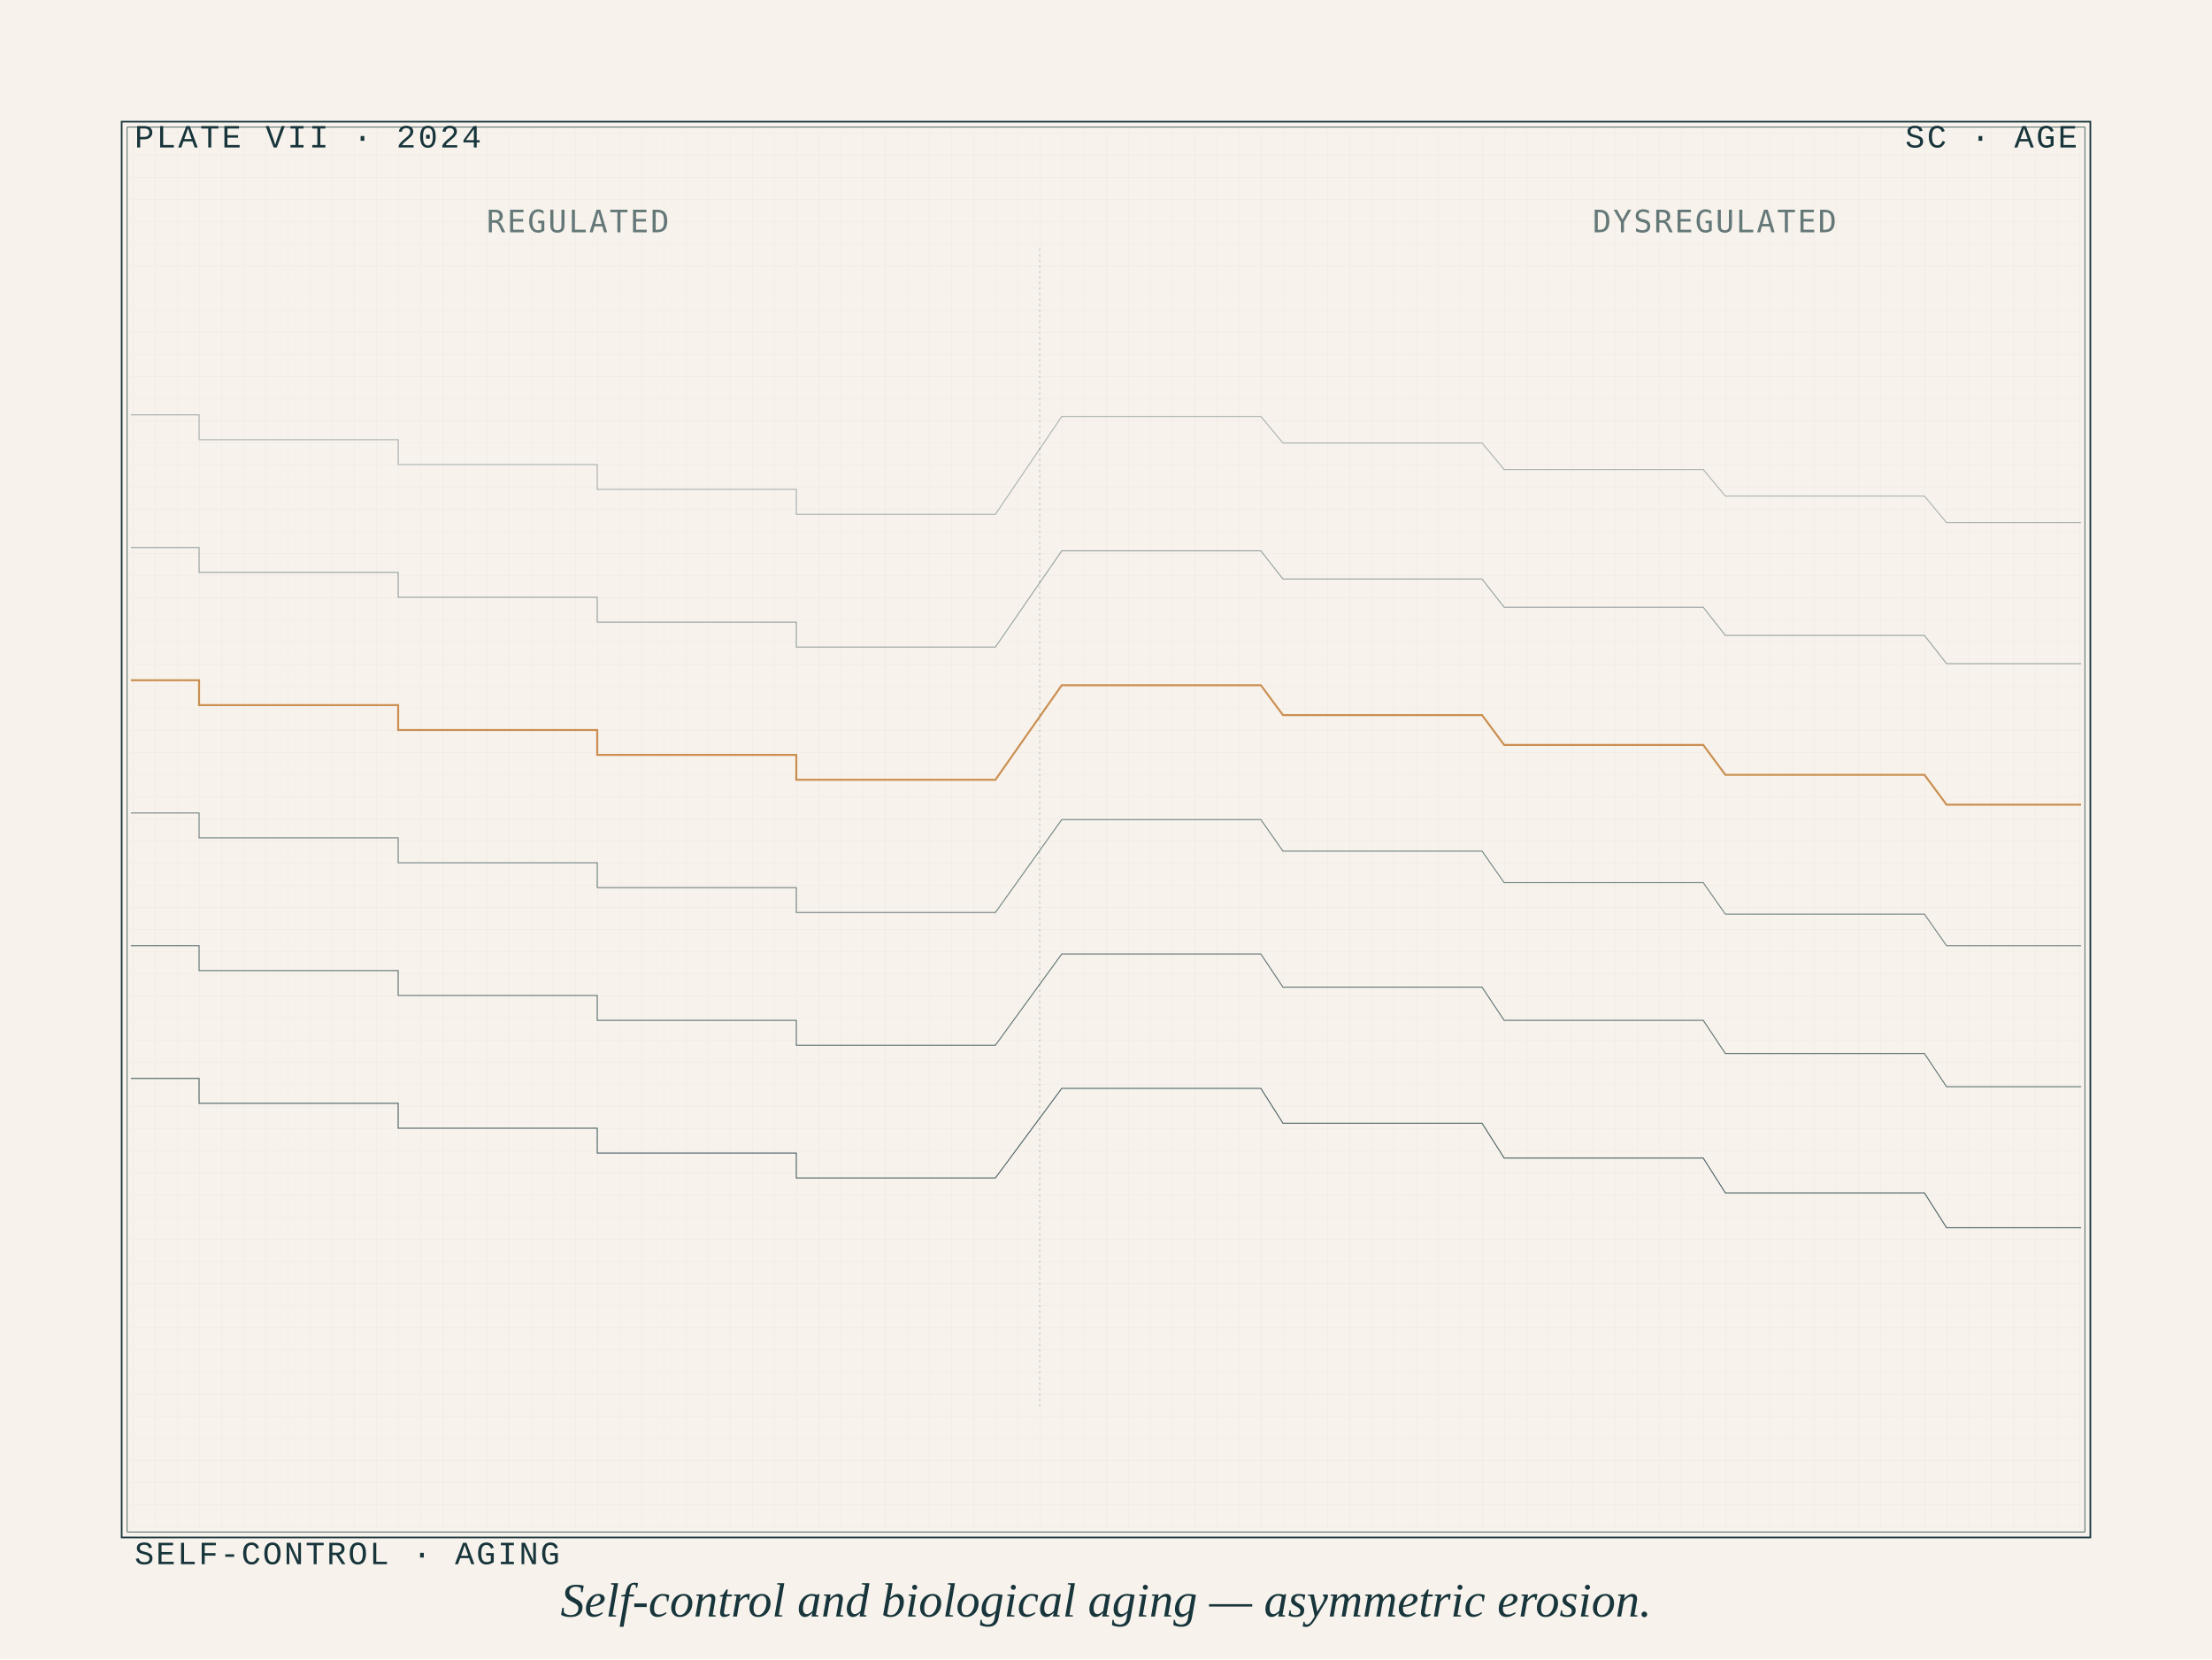
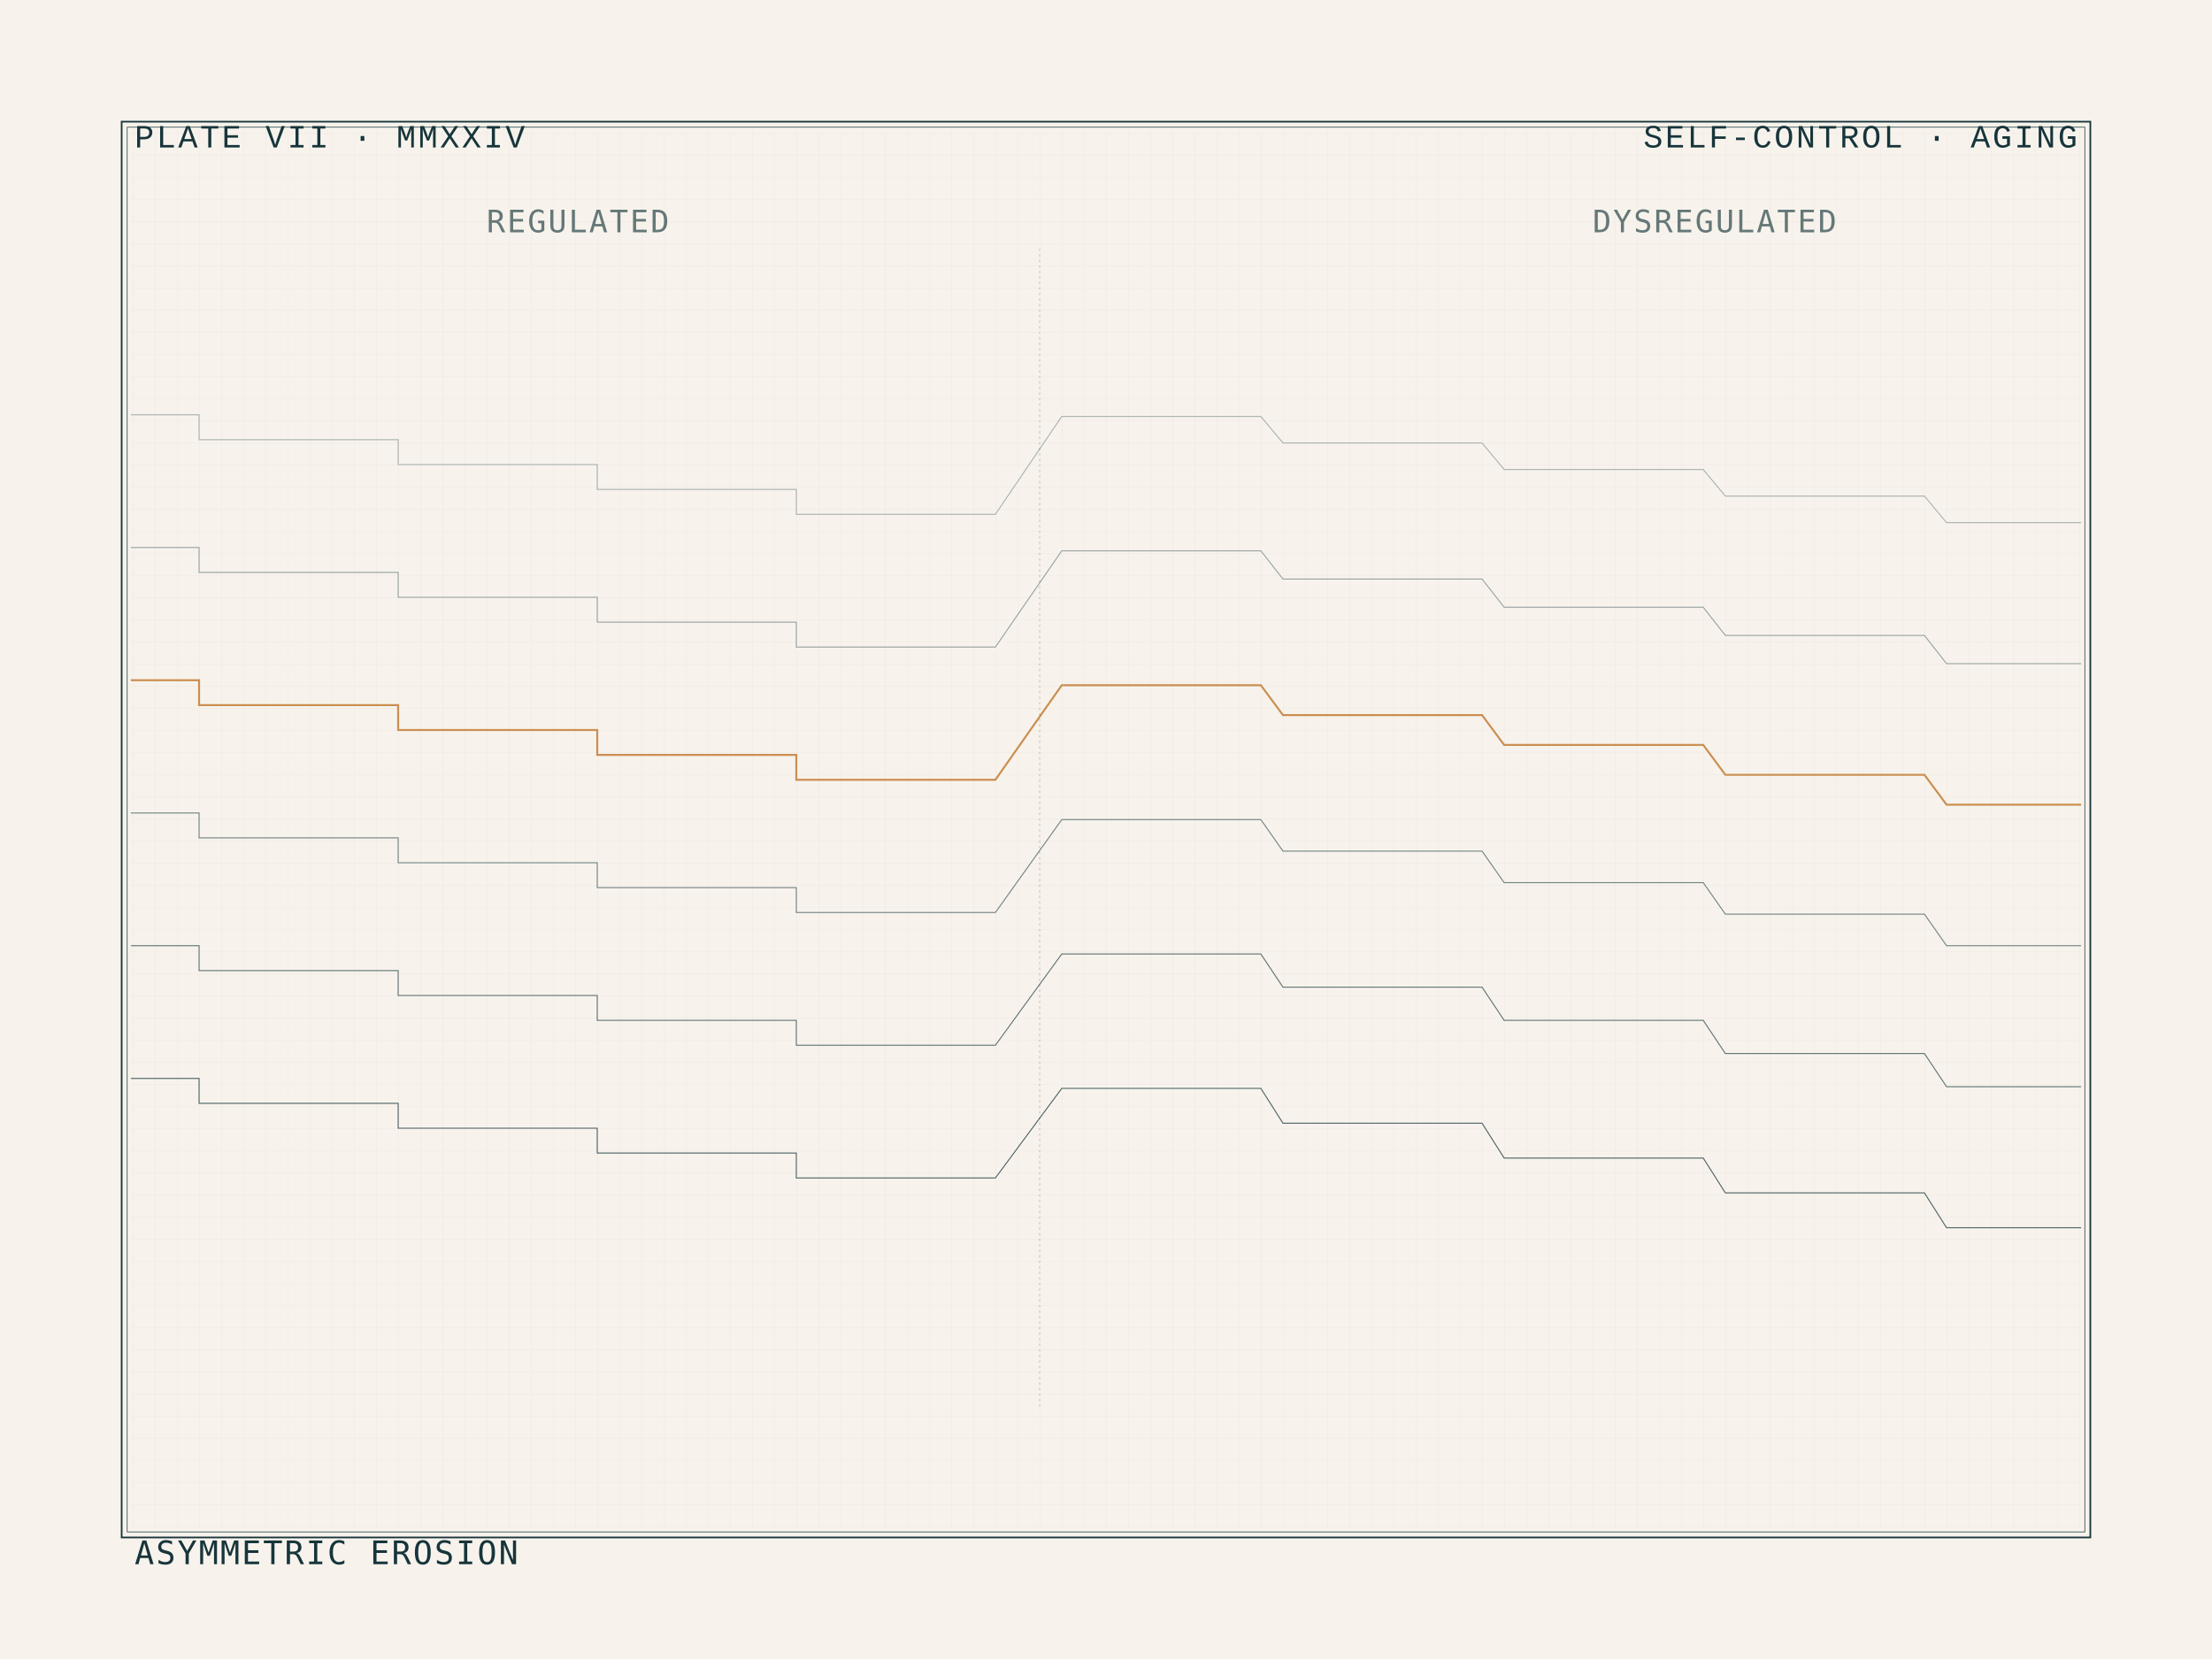
<svg xmlns="http://www.w3.org/2000/svg" viewBox="0 0 2400 1800" preserveAspectRatio="xMidYMid meet" style="background:#f7f3ec">
  <defs>
    <pattern id="ap-grid-p6" width="24" height="24" patternUnits="userSpaceOnUse">
      <path d="M24 0H0v24" fill="none" stroke="#17353b" stroke-width="0.63" opacity="0.07" />
    </pattern>
    <clipPath id="ap-clip-p6">
      <rect x="142" y="142" width="2116" height="1516" />
    </clipPath>
  </defs>
  <rect x="0" y="0" width="2400" height="1800" fill="#f7f3ec" />
  <rect x="132" y="132" width="2136" height="1536" fill="none" stroke="#17353b" stroke-width="1.8" />
  <rect x="138" y="138" width="2124" height="1524" fill="none" stroke="#17353b" stroke-width="0.72" />
  <rect x="142" y="142" width="2116" height="1516" fill="url(#ap-grid-p6)" />
  <g clip-path="url(#ap-clip-p6)">
    <polyline points="0,450 216,450 216,477 432,477 432,504 648,504 648,531 864,531 864,558 1080,558 1152,451.8 1368,451.8 1392,480.6 1608,480.6 1632,509.4 1848,509.4 1872,538.2 2088,538.2 2112,567 2328,567" fill="none" stroke="#17353b" stroke-width="1.08" opacity="0.35" />
    <polyline points="0,594 216,594 216,621 432,621 432,648 648,648 648,675 864,675 864,702 1080,702 1152,597.6 1368,597.6 1392,628.2 1608,628.2 1632,658.8 1848,658.8 1872,689.4 2088,689.4 2112,720 2328,720" fill="none" stroke="#17353b" stroke-width="1.08" opacity="0.433" />
    <polyline points="0,738 216,738 216,765 432,765 432,792 648,792 648,819 864,819 864,846 1080,846 1152,743.4 1368,743.4 1392,775.8 1608,775.8 1632,808.2 1848,808.2 1872,840.6 2088,840.6 2112,873 2328,873" fill="none" stroke="#c88a4a" stroke-width="2.16" opacity="0.95" />
    <polyline points="0,882 216,882 216,909 432,909 432,936 648,936 648,963 864,963 864,990 1080,990 1152,889.2 1368,889.2 1392,923.4 1608,923.4 1632,957.6 1848,957.6 1872,991.8 2088,991.8 2112,1026 2328,1026" fill="none" stroke="#17353b" stroke-width="1.08" opacity="0.6" />
    <polyline points="0,1026 216,1026 216,1053 432,1053 432,1080 648,1080 648,1107 864,1107 864,1134 1080,1134 1152,1035 1368,1035 1392,1071 1608,1071 1632,1107 1848,1107 1872,1143 2088,1143 2112,1179 2328,1179" fill="none" stroke="#17353b" stroke-width="1.08" opacity="0.683" />
    <polyline points="0,1170 216,1170 216,1197 432,1197 432,1224 648,1224 648,1251 864,1251 864,1278 1080,1278 1152,1180.8 1368,1180.8 1392,1218.6 1608,1218.6 1632,1256.4 1848,1256.4 1872,1294.2 2088,1294.2 2112,1332 2328,1332" fill="none" stroke="#17353b" stroke-width="1.08" opacity="0.767" />
    <line x1="1128" y1="270" x2="1128" y2="1530" stroke="#17353b" stroke-width="0.72" stroke-dasharray="2 4" opacity="0.4" />
    <text x="528" y="252" font-family="'JetBrains Mono', monospace" font-size="33.6" fill="#17353b" opacity="0.65" letter-spacing="2">REGULATED</text>
    <text x="1728" y="252" font-family="'JetBrains Mono', monospace" font-size="33.6" fill="#17353b" opacity="0.65" letter-spacing="2">DYSREGULATED</text>
  </g>
  <g font-family="'JetBrains Mono', 'Courier New', monospace" fill="#17353b">
-     <text x="146" y="160" font-size="35.28" letter-spacing="2.5">PLATE VII · 2024</text>
-     <text x="2254" y="160" font-size="35.28" letter-spacing="2.5" text-anchor="end">SC · AGE</text>
-     <text x="146" y="1697.04" font-size="35.28" letter-spacing="2">SELF-CONTROL · AGING</text>
+     <text x="146" y="160" font-size="35.28" letter-spacing="2.5">PLATE VII · MMXXIV</text>
+     <text x="2254" y="160" font-size="35.28" letter-spacing="2.5" text-anchor="end">SELF-CONTROL · AGING</text>
+     <text font-family="'JetBrains Mono', monospace" x="146" y="1697.04" font-size="35.28" letter-spacing="2">ASYMMETRIC EROSION</text>
  </g>
-   <text x="1200" y="1753.8" font-family="'Fraunces', 'Times New Roman', serif" fill="#17353b" font-size="52.08" text-anchor="middle" font-style="italic">Self-control and biological aging — asymmetric erosion.</text>
</svg>
